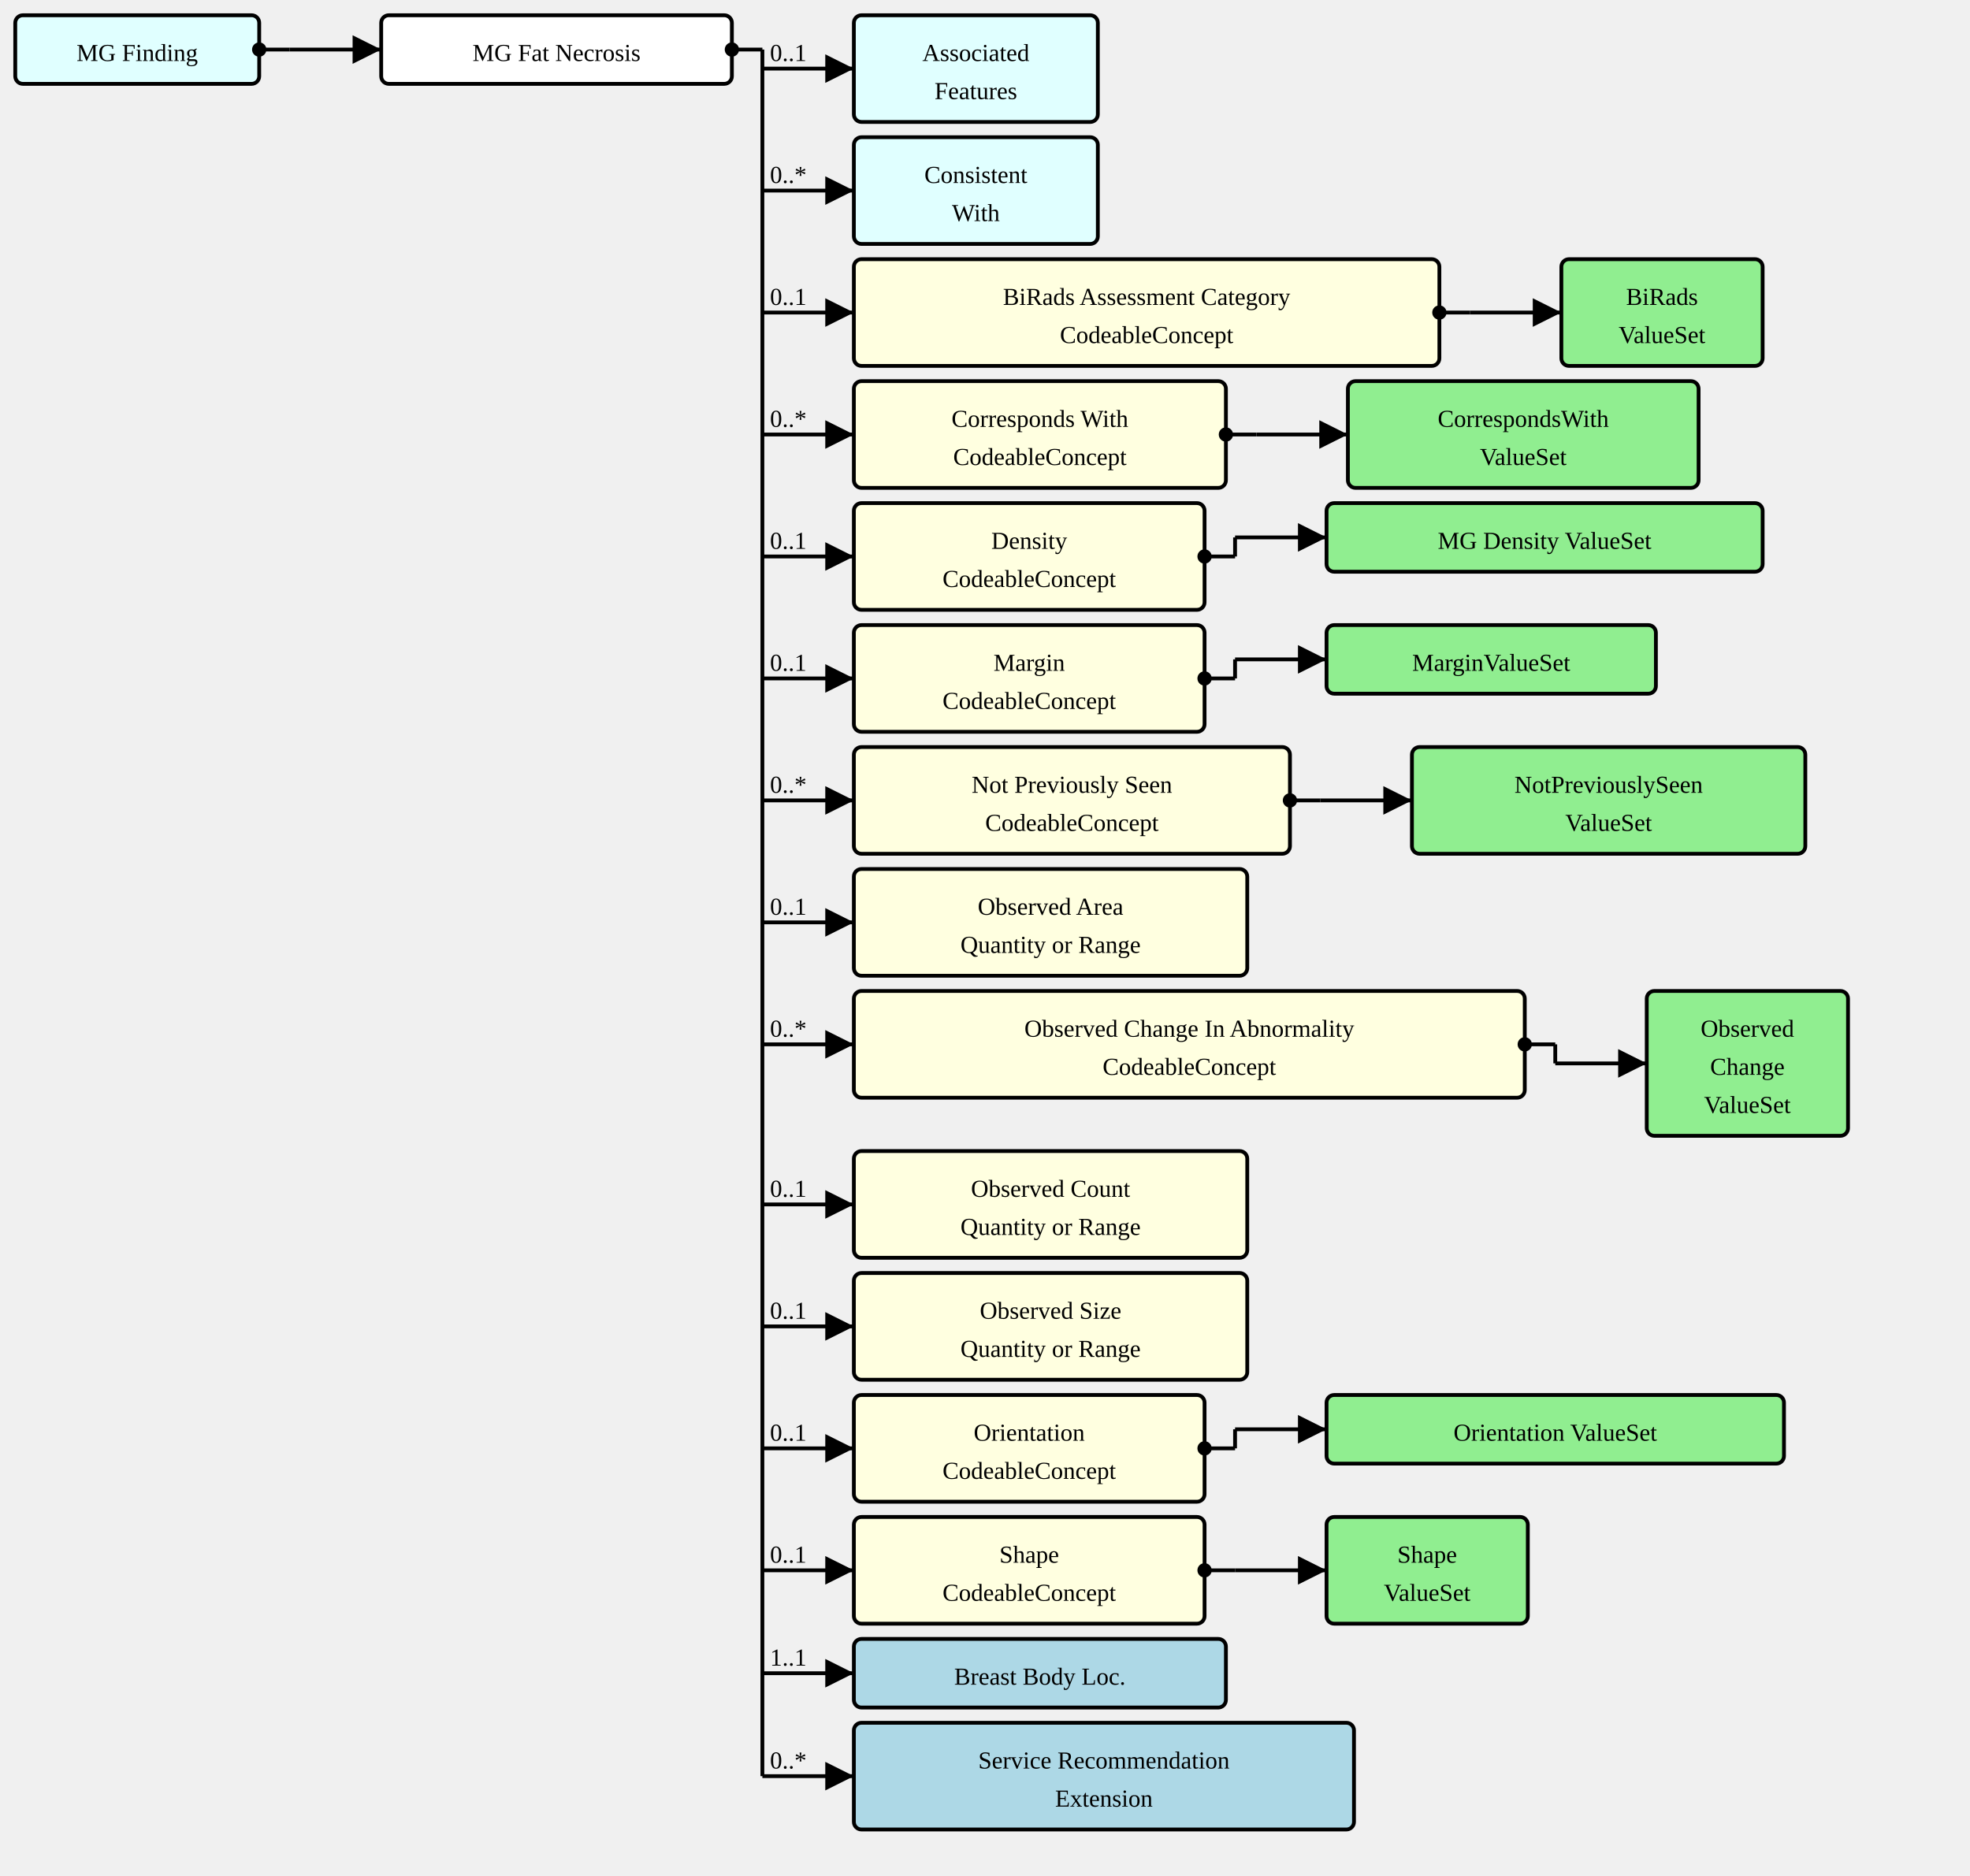
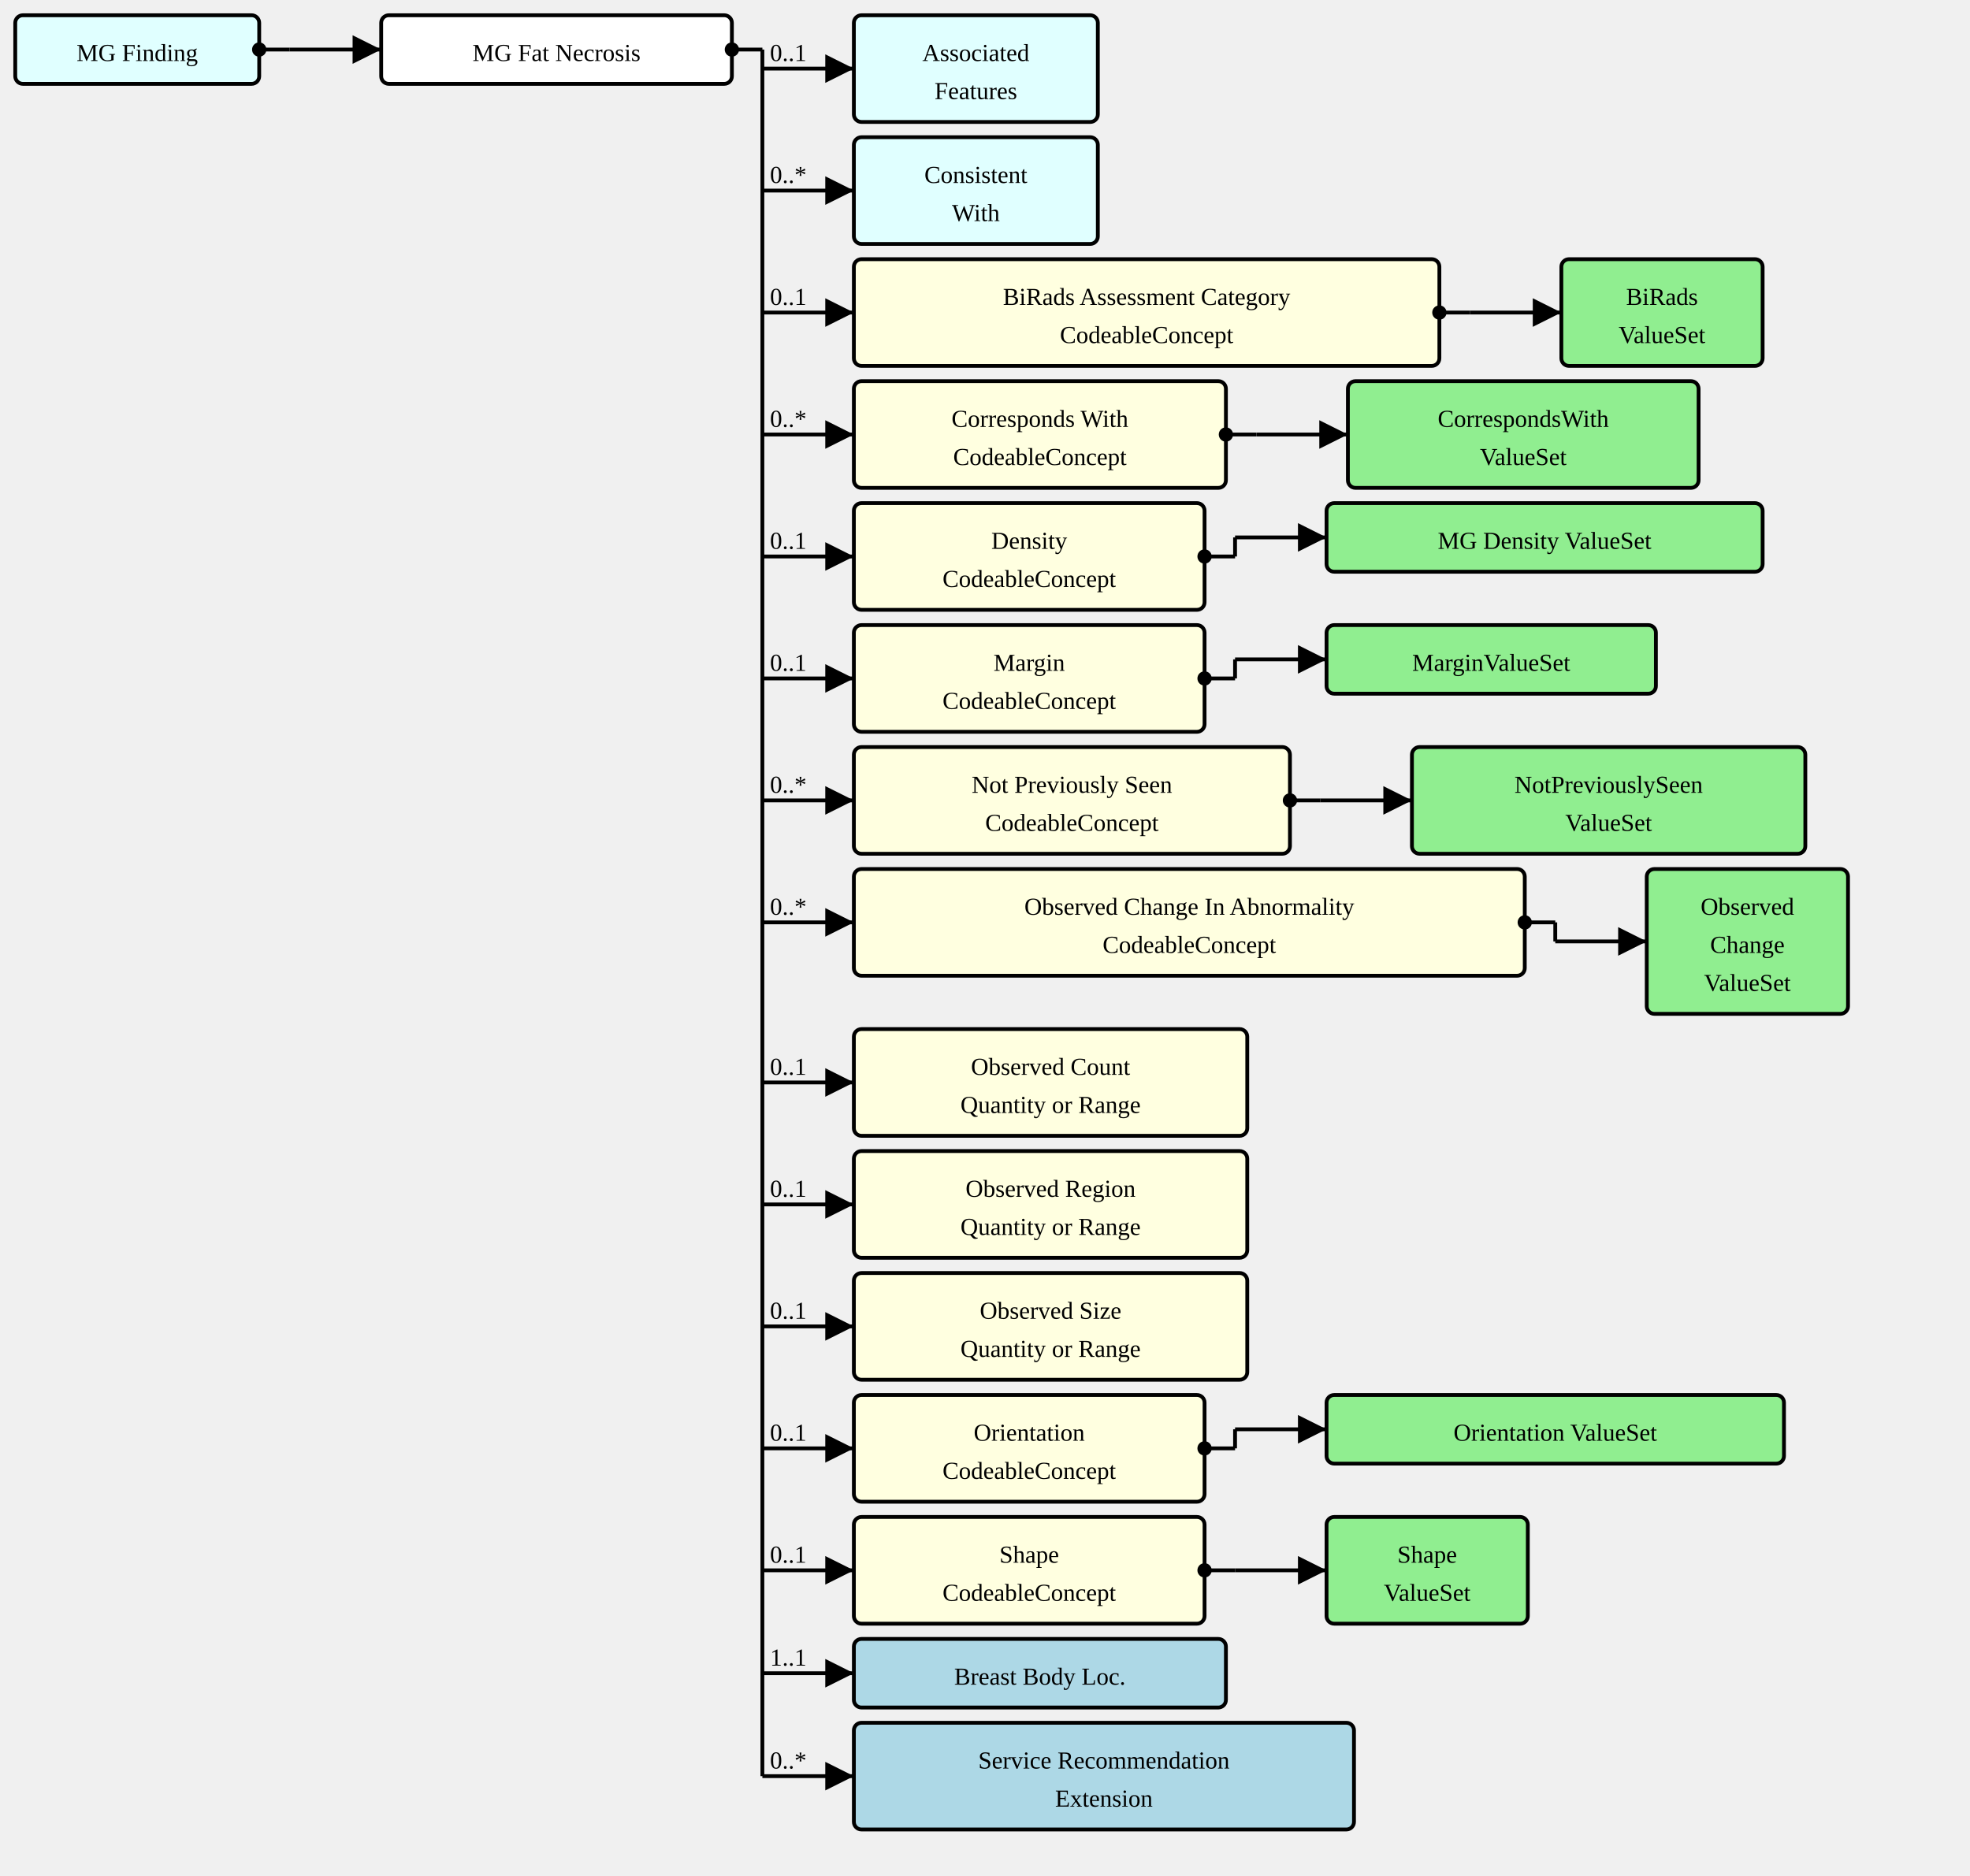
<svg xmlns="http://www.w3.org/2000/svg" version="1.1" width="969" height="922.5">
  <defs>
    <marker id="arrowStart" markerWidth="3.75" markerHeight="3.75" markerUnits="px" refX="1.875" refY="1.875">
      <circle fill="Black" stroke-width="0" cx="1.875" cy="1.875" r="1.875" />
    </marker>
    <marker id="arrowEnd" markerWidth="7.5" markerHeight="7.5" markerUnits="px" refX="7.5" refY="3.75">
      <polygon fill="Black" stroke-width="0" points="0 0 7.5 3.75 0 7.5" />
    </marker>
  </defs>
  <g>
    <g transform="translate(7.5 7.5)">
      <rect fill="LightCyan" stroke="Black" stroke-width="1.875" x="0" y="0" width="120" height="33.75" rx="3.75" ry="3.75" />
      <a href="./StructureDefinition-MGFinding.html" target="_top">
        <text x="60" y="22.5" text-anchor="middle">MG Finding</text>
      </a>
    </g>
    <line stroke="Black" stroke-width="1.875" marker-end="url(#arrowEnd)" x1="142.5" y1="24.375" x2="187.5" y2="24.375" />
    <text x="146.25" y="20.625" text-anchor="left" />
    <line stroke="Black" stroke-width="1.875" marker-start="url(#arrowStart)" x1="127.5" y1="24.375" x2="142.5" y2="24.375" />
    <line stroke="Black" stroke-width="1.875" x1="142.5" y1="24.375" x2="142.5" y2="24.375" />
  </g>
  <g>
    <g transform="translate(187.5 7.5)">
      <rect fill="White" stroke="Black" stroke-width="1.875" x="0" y="0" width="172.5" height="33.75" rx="3.75" ry="3.75" />
      <text x="86.25" y="22.5" text-anchor="middle">MG Fat Necrosis</text>
    </g>
    <line stroke="Black" stroke-width="1.875" marker-end="url(#arrowEnd)" x1="375" y1="33.75" x2="420" y2="33.75" />
    <text x="378.75" y="30" text-anchor="left">0..1</text>
    <line stroke="Black" stroke-width="1.875" marker-end="url(#arrowEnd)" x1="375" y1="93.75" x2="420" y2="93.75" />
    <text x="378.75" y="90" text-anchor="left">0..*</text>
    <line stroke="Black" stroke-width="1.875" marker-end="url(#arrowEnd)" x1="375" y1="153.75" x2="420" y2="153.75" />
    <text x="378.75" y="150" text-anchor="left">0..1</text>
    <line stroke="Black" stroke-width="1.875" marker-end="url(#arrowEnd)" x1="375" y1="213.75" x2="420" y2="213.75" />
    <text x="378.75" y="210" text-anchor="left">0..*</text>
    <line stroke="Black" stroke-width="1.875" marker-end="url(#arrowEnd)" x1="375" y1="273.75" x2="420" y2="273.75" />
    <text x="378.75" y="270" text-anchor="left">0..1</text>
    <line stroke="Black" stroke-width="1.875" marker-end="url(#arrowEnd)" x1="375" y1="333.75" x2="420" y2="333.75" />
    <text x="378.75" y="330" text-anchor="left">0..1</text>
    <line stroke="Black" stroke-width="1.875" marker-end="url(#arrowEnd)" x1="375" y1="393.75" x2="420" y2="393.75" />
    <text x="378.75" y="390" text-anchor="left">0..*</text>
    <line stroke="Black" stroke-width="1.875" marker-end="url(#arrowEnd)" x1="375" y1="453.75" x2="420" y2="453.75" />
-     <text x="378.75" y="450" text-anchor="left">0..1</text>
-     <line stroke="Black" stroke-width="1.875" marker-end="url(#arrowEnd)" x1="375" y1="513.75" x2="420" y2="513.75" />
-     <text x="378.75" y="510" text-anchor="left">0..*</text>
+     <text x="378.75" y="450" text-anchor="left">0..*</text>
+     <line stroke="Black" stroke-width="1.875" marker-end="url(#arrowEnd)" x1="375" y1="532.5" x2="420" y2="532.5" />
+     <text x="378.75" y="528.75" text-anchor="left">0..1</text>
    <line stroke="Black" stroke-width="1.875" marker-end="url(#arrowEnd)" x1="375" y1="592.5" x2="420" y2="592.5" />
    <text x="378.75" y="588.75" text-anchor="left">0..1</text>
    <line stroke="Black" stroke-width="1.875" marker-end="url(#arrowEnd)" x1="375" y1="652.5" x2="420" y2="652.5" />
    <text x="378.75" y="648.75" text-anchor="left">0..1</text>
    <line stroke="Black" stroke-width="1.875" marker-end="url(#arrowEnd)" x1="375" y1="712.5" x2="420" y2="712.5" />
    <text x="378.75" y="708.75" text-anchor="left">0..1</text>
    <line stroke="Black" stroke-width="1.875" marker-end="url(#arrowEnd)" x1="375" y1="772.5" x2="420" y2="772.5" />
    <text x="378.75" y="768.75" text-anchor="left">0..1</text>
    <line stroke="Black" stroke-width="1.875" marker-end="url(#arrowEnd)" x1="375" y1="823.125" x2="420" y2="823.125" />
    <text x="378.75" y="819.375" text-anchor="left">1..1</text>
    <line stroke="Black" stroke-width="1.875" marker-end="url(#arrowEnd)" x1="375" y1="873.75" x2="420" y2="873.75" />
    <text x="378.75" y="870" text-anchor="left">0..*</text>
    <line stroke="Black" stroke-width="1.875" marker-start="url(#arrowStart)" x1="360" y1="24.375" x2="375" y2="24.375" />
    <line stroke="Black" stroke-width="1.875" x1="375" y1="24.375" x2="375" y2="873.75" />
  </g>
  <g>
    <g transform="translate(420 7.5)">
      <rect fill="LightCyan" stroke="Black" stroke-width="1.875" x="0" y="0" width="120" height="52.5" rx="3.75" ry="3.75" />
      <a href="./StructureDefinition-AssociatedFeatures.html" target="_top">
        <text x="60" y="22.5" text-anchor="middle">Associated</text>
      </a>
      <a href="./StructureDefinition-AssociatedFeatures.html" target="_top">
        <text x="60" y="41.25" text-anchor="middle">Features</text>
      </a>
    </g>
  </g>
  <g>
    <g transform="translate(420 67.5)">
      <rect fill="LightCyan" stroke="Black" stroke-width="1.875" x="0" y="0" width="120" height="52.5" rx="3.75" ry="3.75" />
      <a href="./StructureDefinition-ConsistentWith.html" target="_top">
        <text x="60" y="22.5" text-anchor="middle">Consistent</text>
      </a>
      <a href="./StructureDefinition-ConsistentWith.html" target="_top">
        <text x="60" y="41.25" text-anchor="middle">With</text>
      </a>
    </g>
  </g>
  <g>
    <g transform="translate(420 127.5)">
      <a href="StructureDefinition-MGAbnormalityFatNecrosis-definitions.html#Observation.component:biRadsAssessmentCategory" target="_top">
        <rect fill="LightYellow" stroke="Black" stroke-width="1.875" x="0" y="0" width="288" height="52.5" rx="3.75" ry="3.75" />
      </a>
      <a href="StructureDefinition-MGAbnormalityFatNecrosis-definitions.html#Observation.component:biRadsAssessmentCategory" target="_top">
        <text x="144" y="22.5" text-anchor="middle">BiRads Assessment Category</text>
      </a>
      <a href="StructureDefinition-MGAbnormalityFatNecrosis-definitions.html#Observation.component:biRadsAssessmentCategory" target="_top">
        <text x="144" y="41.25" text-anchor="middle">CodeableConcept</text>
      </a>
    </g>
    <line stroke="Black" stroke-width="1.875" marker-end="url(#arrowEnd)" x1="723" y1="153.75" x2="768" y2="153.75" />
    <line stroke="Black" stroke-width="1.875" marker-start="url(#arrowStart)" x1="708" y1="153.75" x2="723" y2="153.75" />
    <line stroke="Black" stroke-width="1.875" x1="723" y1="153.75" x2="723" y2="153.75" />
  </g>
  <g>
    <g transform="translate(767.9999 127.5)">
      <rect fill="LightGreen" stroke="Black" stroke-width="1.875" x="0" y="0" width="99" height="52.5" rx="3.75" ry="3.75" />
      <a href="./ValueSet-BiRadsAssessmentCategoriesVS.html" target="_top">
        <text x="49.5" y="22.5" text-anchor="middle">BiRads</text>
      </a>
      <a href="./ValueSet-BiRadsAssessmentCategoriesVS.html" target="_top">
        <text x="49.5" y="41.25" text-anchor="middle">ValueSet</text>
      </a>
    </g>
  </g>
  <g>
    <g transform="translate(420 187.5)">
      <a href="StructureDefinition-MGAbnormalityFatNecrosis-definitions.html#Observation.component:correspondsWith" target="_top">
        <rect fill="LightYellow" stroke="Black" stroke-width="1.875" x="0" y="0" width="183" height="52.5" rx="3.75" ry="3.75" />
      </a>
      <a href="StructureDefinition-MGAbnormalityFatNecrosis-definitions.html#Observation.component:correspondsWith" target="_top">
        <text x="91.5" y="22.5" text-anchor="middle">Corresponds With</text>
      </a>
      <a href="StructureDefinition-MGAbnormalityFatNecrosis-definitions.html#Observation.component:correspondsWith" target="_top">
        <text x="91.5" y="41.25" text-anchor="middle">CodeableConcept</text>
      </a>
    </g>
    <line stroke="Black" stroke-width="1.875" marker-end="url(#arrowEnd)" x1="618" y1="213.75" x2="663" y2="213.75" />
    <line stroke="Black" stroke-width="1.875" marker-start="url(#arrowStart)" x1="603" y1="213.75" x2="618" y2="213.75" />
    <line stroke="Black" stroke-width="1.875" x1="618" y1="213.75" x2="618" y2="213.75" />
  </g>
  <g>
    <g transform="translate(663 187.5)">
      <rect fill="LightGreen" stroke="Black" stroke-width="1.875" x="0" y="0" width="172.5" height="52.5" rx="3.75" ry="3.75" />
      <a href="./ValueSet-CorrespondsWithVS.html" target="_top">
        <text x="86.25" y="22.5" text-anchor="middle">CorrespondsWith</text>
      </a>
      <a href="./ValueSet-CorrespondsWithVS.html" target="_top">
        <text x="86.25" y="41.25" text-anchor="middle">ValueSet</text>
      </a>
    </g>
  </g>
  <g>
    <g transform="translate(420 247.5)">
      <a href="StructureDefinition-MGAbnormalityFatNecrosis-definitions.html#Observation.component:mgDensity" target="_top">
        <rect fill="LightYellow" stroke="Black" stroke-width="1.875" x="0" y="0" width="172.5" height="52.5" rx="3.75" ry="3.75" />
      </a>
      <a href="StructureDefinition-MGAbnormalityFatNecrosis-definitions.html#Observation.component:mgDensity" target="_top">
        <text x="86.25" y="22.5" text-anchor="middle">Density</text>
      </a>
      <a href="StructureDefinition-MGAbnormalityFatNecrosis-definitions.html#Observation.component:mgDensity" target="_top">
        <text x="86.25" y="41.25" text-anchor="middle">CodeableConcept</text>
      </a>
    </g>
    <line stroke="Black" stroke-width="1.875" marker-end="url(#arrowEnd)" x1="607.5" y1="264.375" x2="652.5" y2="264.375" />
    <line stroke="Black" stroke-width="1.875" marker-start="url(#arrowStart)" x1="592.5" y1="273.75" x2="607.5" y2="273.75" />
    <line stroke="Black" stroke-width="1.875" x1="607.5" y1="264.375" x2="607.5" y2="273.75" />
  </g>
  <g>
    <g transform="translate(652.5 247.5)">
      <rect fill="LightGreen" stroke="Black" stroke-width="1.875" x="0" y="0" width="214.5" height="33.75" rx="3.75" ry="3.75" />
      <a href="./ValueSet-MGDensityVS.html" target="_top">
        <text x="107.25" y="22.5" text-anchor="middle">MG Density ValueSet</text>
      </a>
    </g>
  </g>
  <g>
    <g transform="translate(420 307.5)">
      <a href="StructureDefinition-MGAbnormalityFatNecrosis-definitions.html#Observation.component:margin" target="_top">
        <rect fill="LightYellow" stroke="Black" stroke-width="1.875" x="0" y="0" width="172.5" height="52.5" rx="3.75" ry="3.75" />
      </a>
      <a href="StructureDefinition-MGAbnormalityFatNecrosis-definitions.html#Observation.component:margin" target="_top">
        <text x="86.25" y="22.5" text-anchor="middle">Margin</text>
      </a>
      <a href="StructureDefinition-MGAbnormalityFatNecrosis-definitions.html#Observation.component:margin" target="_top">
        <text x="86.25" y="41.25" text-anchor="middle">CodeableConcept</text>
      </a>
    </g>
    <line stroke="Black" stroke-width="1.875" marker-end="url(#arrowEnd)" x1="607.5" y1="324.375" x2="652.5" y2="324.375" />
    <line stroke="Black" stroke-width="1.875" marker-start="url(#arrowStart)" x1="592.5" y1="333.75" x2="607.5" y2="333.75" />
    <line stroke="Black" stroke-width="1.875" x1="607.5" y1="324.375" x2="607.5" y2="333.75" />
  </g>
  <g>
    <g transform="translate(652.5 307.5)">
      <rect fill="LightGreen" stroke="Black" stroke-width="1.875" x="0" y="0" width="162" height="33.75" rx="3.75" ry="3.75" />
      <a href="./ValueSet-MarginVS.html" target="_top">
        <text x="81" y="22.5" text-anchor="middle">MarginValueSet</text>
      </a>
    </g>
  </g>
  <g>
    <g transform="translate(420 367.5)">
      <a href="StructureDefinition-MGAbnormalityFatNecrosis-definitions.html#Observation.component:notPreviouslySeen" target="_top">
        <rect fill="LightYellow" stroke="Black" stroke-width="1.875" x="0" y="0" width="214.5" height="52.5" rx="3.75" ry="3.75" />
      </a>
      <a href="StructureDefinition-MGAbnormalityFatNecrosis-definitions.html#Observation.component:notPreviouslySeen" target="_top">
        <text x="107.25" y="22.5" text-anchor="middle">Not Previously Seen</text>
      </a>
      <a href="StructureDefinition-MGAbnormalityFatNecrosis-definitions.html#Observation.component:notPreviouslySeen" target="_top">
        <text x="107.25" y="41.25" text-anchor="middle">CodeableConcept</text>
      </a>
    </g>
    <line stroke="Black" stroke-width="1.875" marker-end="url(#arrowEnd)" x1="649.5" y1="393.75" x2="694.5" y2="393.75" />
    <line stroke="Black" stroke-width="1.875" marker-start="url(#arrowStart)" x1="634.5" y1="393.75" x2="649.5" y2="393.75" />
    <line stroke="Black" stroke-width="1.875" x1="649.5" y1="393.75" x2="649.5" y2="393.75" />
  </g>
  <g>
    <g transform="translate(694.5 367.5)">
      <rect fill="LightGreen" stroke="Black" stroke-width="1.875" x="0" y="0" width="193.5" height="52.5" rx="3.75" ry="3.75" />
      <a href="./ValueSet-NotPreviouslySeenVS.html" target="_top">
        <text x="96.75" y="22.5" text-anchor="middle">NotPreviouslySeen</text>
      </a>
      <a href="./ValueSet-NotPreviouslySeenVS.html" target="_top">
        <text x="96.75" y="41.25" text-anchor="middle">ValueSet</text>
      </a>
    </g>
  </g>
  <g>
    <g transform="translate(420 427.5)">
-       <a href="StructureDefinition-MGAbnormalityFatNecrosis-definitions.html#Observation.component:observedArea" target="_top">
-         <rect fill="LightYellow" stroke="Black" stroke-width="1.875" x="0" y="0" width="193.5" height="52.5" rx="3.75" ry="3.75" />
-       </a>
-       <a href="StructureDefinition-MGAbnormalityFatNecrosis-definitions.html#Observation.component:observedArea" target="_top">
-         <text x="96.75" y="22.5" text-anchor="middle">Observed Area</text>
-       </a>
-       <a href="StructureDefinition-MGAbnormalityFatNecrosis-definitions.html#Observation.component:observedArea" target="_top">
-         <text x="96.75" y="41.25" text-anchor="middle">Quantity or Range</text>
-       </a>
-     </g>
-   </g>
-   <g>
-     <g transform="translate(420 487.5)">
      <a href="StructureDefinition-MGAbnormalityFatNecrosis-definitions.html#Observation.component:observedChanges" target="_top">
        <rect fill="LightYellow" stroke="Black" stroke-width="1.875" x="0" y="0" width="330" height="52.5" rx="3.75" ry="3.75" />
      </a>
      <a href="StructureDefinition-MGAbnormalityFatNecrosis-definitions.html#Observation.component:observedChanges" target="_top">
        <text x="165" y="22.5" text-anchor="middle">Observed Change In Abnormality</text>
      </a>
      <a href="StructureDefinition-MGAbnormalityFatNecrosis-definitions.html#Observation.component:observedChanges" target="_top">
        <text x="165" y="41.25" text-anchor="middle">CodeableConcept</text>
      </a>
    </g>
-     <line stroke="Black" stroke-width="1.875" marker-end="url(#arrowEnd)" x1="765" y1="523.125" x2="810" y2="523.125" />
-     <line stroke="Black" stroke-width="1.875" marker-start="url(#arrowStart)" x1="750" y1="513.75" x2="765" y2="513.75" />
-     <line stroke="Black" stroke-width="1.875" x1="765" y1="513.75" x2="765" y2="523.125" />
-   </g>
-   <g>
-     <g transform="translate(810 487.5)">
+     <line stroke="Black" stroke-width="1.875" marker-end="url(#arrowEnd)" x1="765" y1="463.125" x2="810" y2="463.125" />
+     <line stroke="Black" stroke-width="1.875" marker-start="url(#arrowStart)" x1="750" y1="453.75" x2="765" y2="453.75" />
+     <line stroke="Black" stroke-width="1.875" x1="765" y1="453.75" x2="765" y2="463.125" />
+   </g>
+   <g>
+     <g transform="translate(810 427.5)">
      <rect fill="LightGreen" stroke="Black" stroke-width="1.875" x="0" y="0" width="99" height="71.25" rx="3.75" ry="3.75" />
      <a href="./ValueSet-ObservedChangesVS.html" target="_top">
        <text x="49.5" y="22.5" text-anchor="middle">Observed</text>
      </a>
      <a href="./ValueSet-ObservedChangesVS.html" target="_top">
        <text x="49.5" y="41.25" text-anchor="middle">Change</text>
      </a>
      <a href="./ValueSet-ObservedChangesVS.html" target="_top">
        <text x="49.5" y="60" text-anchor="middle">ValueSet</text>
      </a>
    </g>
  </g>
  <g>
-     <g transform="translate(420 566.25)">
+     <g transform="translate(420 506.25)">
      <a href="StructureDefinition-MGAbnormalityFatNecrosis-definitions.html#Observation.component:observedCount" target="_top">
        <rect fill="LightYellow" stroke="Black" stroke-width="1.875" x="0" y="0" width="193.5" height="52.5" rx="3.75" ry="3.75" />
      </a>
      <a href="StructureDefinition-MGAbnormalityFatNecrosis-definitions.html#Observation.component:observedCount" target="_top">
        <text x="96.75" y="22.5" text-anchor="middle">Observed Count</text>
      </a>
      <a href="StructureDefinition-MGAbnormalityFatNecrosis-definitions.html#Observation.component:observedCount" target="_top">
+         <text x="96.75" y="41.25" text-anchor="middle">Quantity or Range</text>
+       </a>
+     </g>
+   </g>
+   <g>
+     <g transform="translate(420 566.25)">
+       <a href="StructureDefinition-MGAbnormalityFatNecrosis-definitions.html#Observation.component:observedRegion" target="_top">
+         <rect fill="LightYellow" stroke="Black" stroke-width="1.875" x="0" y="0" width="193.5" height="52.5" rx="3.75" ry="3.75" />
+       </a>
+       <a href="StructureDefinition-MGAbnormalityFatNecrosis-definitions.html#Observation.component:observedRegion" target="_top">
+         <text x="96.75" y="22.5" text-anchor="middle">Observed Region</text>
+       </a>
+       <a href="StructureDefinition-MGAbnormalityFatNecrosis-definitions.html#Observation.component:observedRegion" target="_top">
        <text x="96.75" y="41.25" text-anchor="middle">Quantity or Range</text>
      </a>
    </g>
  </g>
  <g>
    <g transform="translate(420 626.25)">
      <a href="StructureDefinition-MGAbnormalityFatNecrosis-definitions.html#Observation.component:observedSize" target="_top">
        <rect fill="LightYellow" stroke="Black" stroke-width="1.875" x="0" y="0" width="193.5" height="52.5" rx="3.75" ry="3.75" />
      </a>
      <a href="StructureDefinition-MGAbnormalityFatNecrosis-definitions.html#Observation.component:observedSize" target="_top">
        <text x="96.75" y="22.5" text-anchor="middle">Observed Size</text>
      </a>
      <a href="StructureDefinition-MGAbnormalityFatNecrosis-definitions.html#Observation.component:observedSize" target="_top">
        <text x="96.75" y="41.25" text-anchor="middle">Quantity or Range</text>
      </a>
    </g>
  </g>
  <g>
    <g transform="translate(420 686.25)">
      <a href="StructureDefinition-MGAbnormalityFatNecrosis-definitions.html#Observation.component:orientation" target="_top">
        <rect fill="LightYellow" stroke="Black" stroke-width="1.875" x="0" y="0" width="172.5" height="52.5" rx="3.75" ry="3.75" />
      </a>
      <a href="StructureDefinition-MGAbnormalityFatNecrosis-definitions.html#Observation.component:orientation" target="_top">
        <text x="86.25" y="22.5" text-anchor="middle">Orientation</text>
      </a>
      <a href="StructureDefinition-MGAbnormalityFatNecrosis-definitions.html#Observation.component:orientation" target="_top">
        <text x="86.25" y="41.25" text-anchor="middle">CodeableConcept</text>
      </a>
    </g>
    <line stroke="Black" stroke-width="1.875" marker-end="url(#arrowEnd)" x1="607.5" y1="703.125" x2="652.5" y2="703.125" />
    <line stroke="Black" stroke-width="1.875" marker-start="url(#arrowStart)" x1="592.5" y1="712.5" x2="607.5" y2="712.5" />
    <line stroke="Black" stroke-width="1.875" x1="607.5" y1="703.125" x2="607.5" y2="712.5" />
  </g>
  <g>
    <g transform="translate(652.5 686.25)">
      <rect fill="LightGreen" stroke="Black" stroke-width="1.875" x="0" y="0" width="225" height="33.75" rx="3.75" ry="3.75" />
      <a href="./ValueSet-OrientationVS.html" target="_top">
        <text x="112.5" y="22.5" text-anchor="middle">Orientation ValueSet</text>
      </a>
    </g>
  </g>
  <g>
    <g transform="translate(420 746.25)">
      <a href="StructureDefinition-MGAbnormalityFatNecrosis-definitions.html#Observation.component:shape" target="_top">
        <rect fill="LightYellow" stroke="Black" stroke-width="1.875" x="0" y="0" width="172.5" height="52.5" rx="3.75" ry="3.75" />
      </a>
      <a href="StructureDefinition-MGAbnormalityFatNecrosis-definitions.html#Observation.component:shape" target="_top">
        <text x="86.25" y="22.5" text-anchor="middle">Shape</text>
      </a>
      <a href="StructureDefinition-MGAbnormalityFatNecrosis-definitions.html#Observation.component:shape" target="_top">
        <text x="86.25" y="41.25" text-anchor="middle">CodeableConcept</text>
      </a>
    </g>
    <line stroke="Black" stroke-width="1.875" marker-end="url(#arrowEnd)" x1="607.5" y1="772.5" x2="652.5" y2="772.5" />
    <line stroke="Black" stroke-width="1.875" marker-start="url(#arrowStart)" x1="592.5" y1="772.5" x2="607.5" y2="772.5" />
    <line stroke="Black" stroke-width="1.875" x1="607.5" y1="772.5" x2="607.5" y2="772.5" />
  </g>
  <g>
    <g transform="translate(652.5 746.25)">
      <rect fill="LightGreen" stroke="Black" stroke-width="1.875" x="0" y="0" width="99" height="52.5" rx="3.75" ry="3.75" />
      <a href="./ValueSet-ShapeVS.html" target="_top">
        <text x="49.5" y="22.5" text-anchor="middle">Shape</text>
      </a>
      <a href="./ValueSet-ShapeVS.html" target="_top">
        <text x="49.5" y="41.25" text-anchor="middle">ValueSet</text>
      </a>
    </g>
  </g>
  <g>
    <g transform="translate(420 806.25)">
      <rect fill="LightBlue" stroke="Black" stroke-width="1.875" x="0" y="0" width="183" height="33.75" rx="3.75" ry="3.75" />
      <a href="./StructureDefinition-BreastBodyLocationExtension.html" target="_top">
        <text x="91.5" y="22.5" text-anchor="middle">Breast Body Loc.</text>
      </a>
    </g>
  </g>
  <g>
    <g transform="translate(420 847.5)">
      <rect fill="LightBlue" stroke="Black" stroke-width="1.875" x="0" y="0" width="246" height="52.5" rx="3.75" ry="3.75" />
      <a href="./StructureDefinition-ServiceRecommendationExtension.html" target="_top">
        <text x="123" y="22.5" text-anchor="middle">Service Recommendation</text>
      </a>
      <a href="./StructureDefinition-ServiceRecommendationExtension.html" target="_top">
        <text x="123" y="41.25" text-anchor="middle">Extension</text>
      </a>
    </g>
  </g>
</svg>
